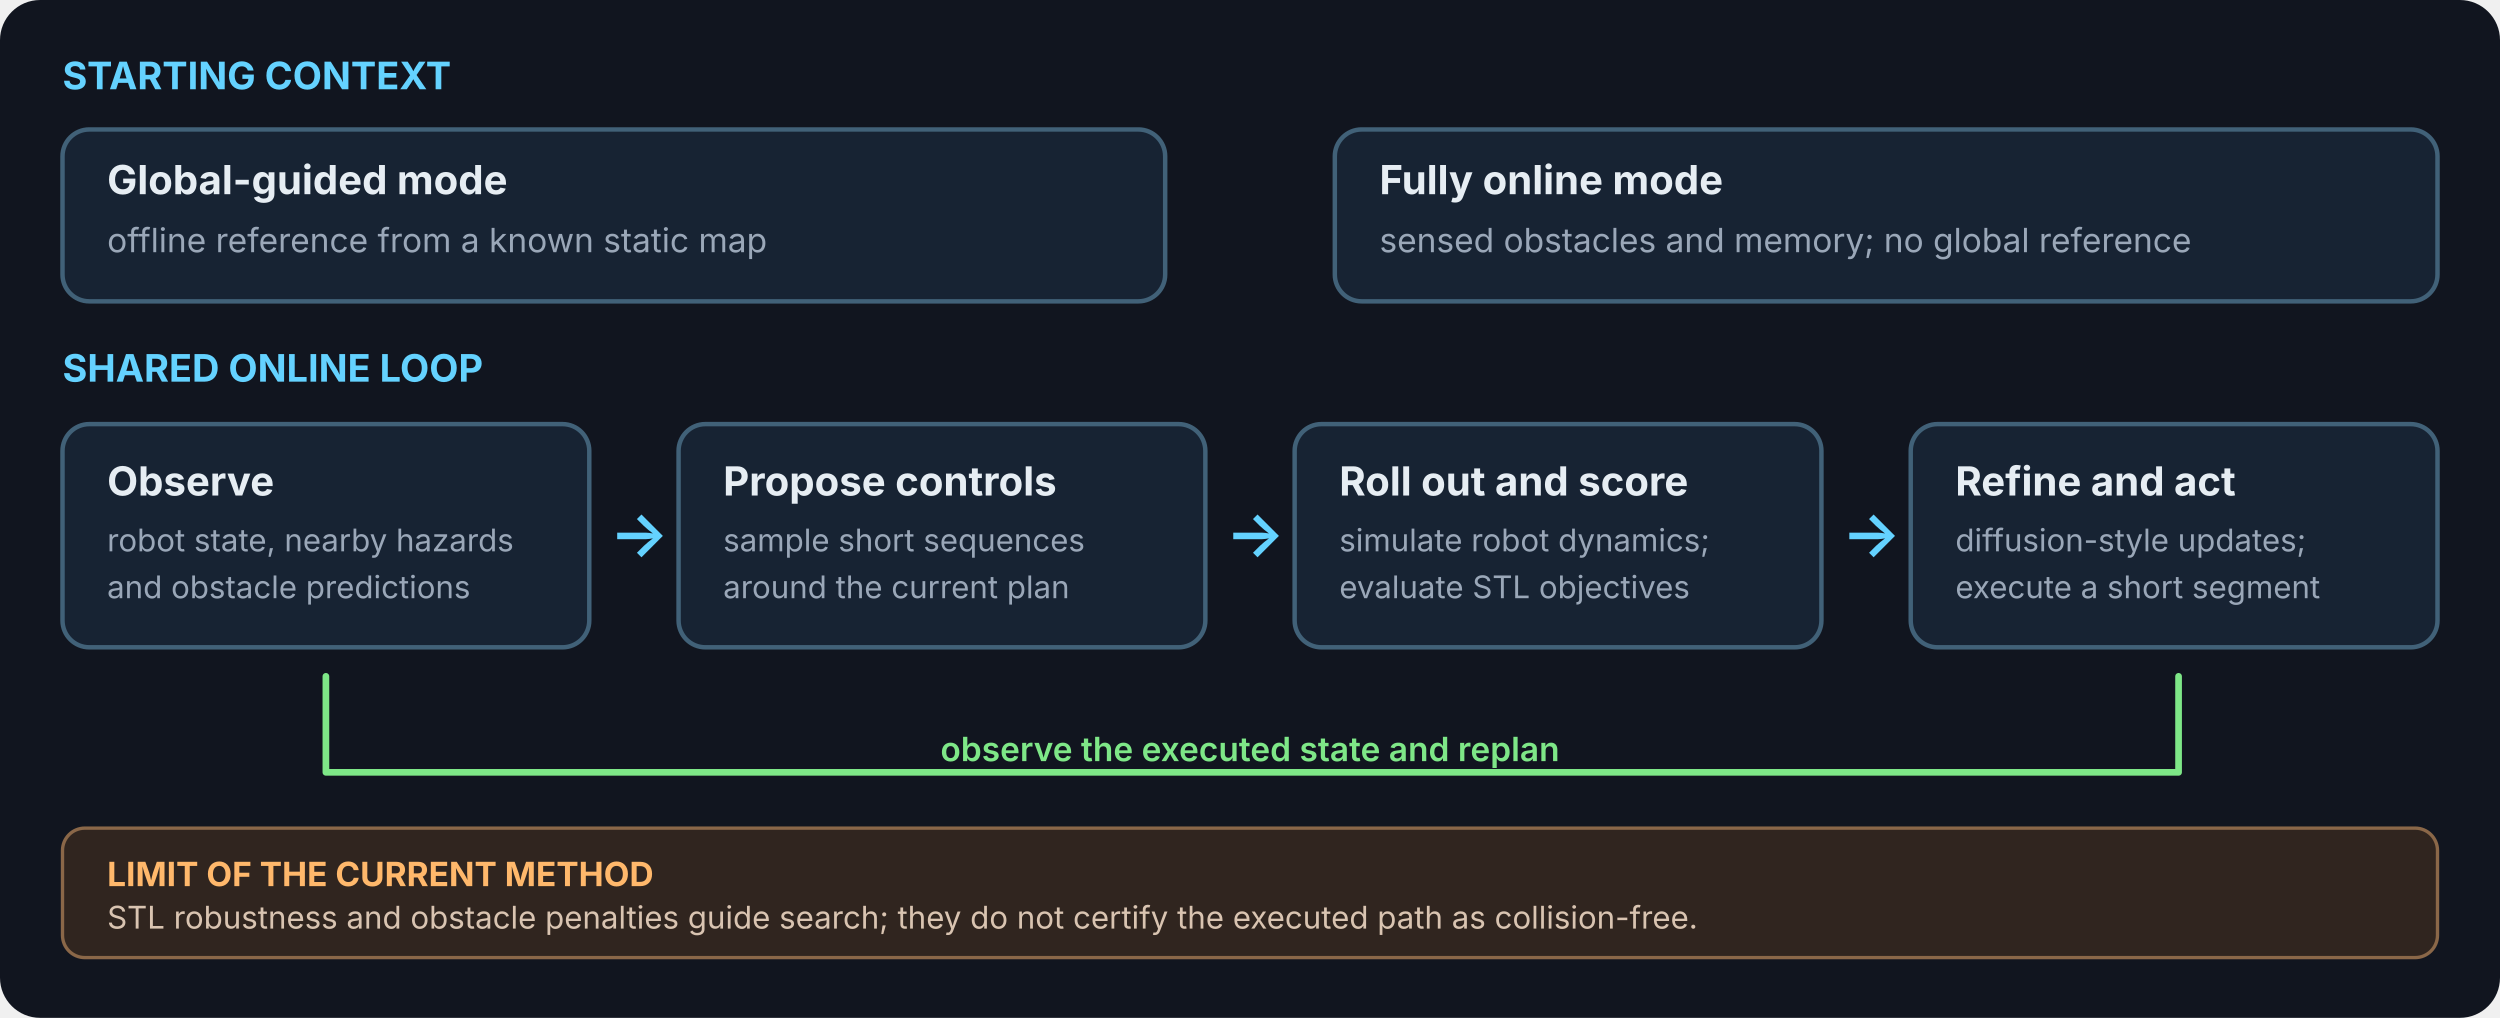
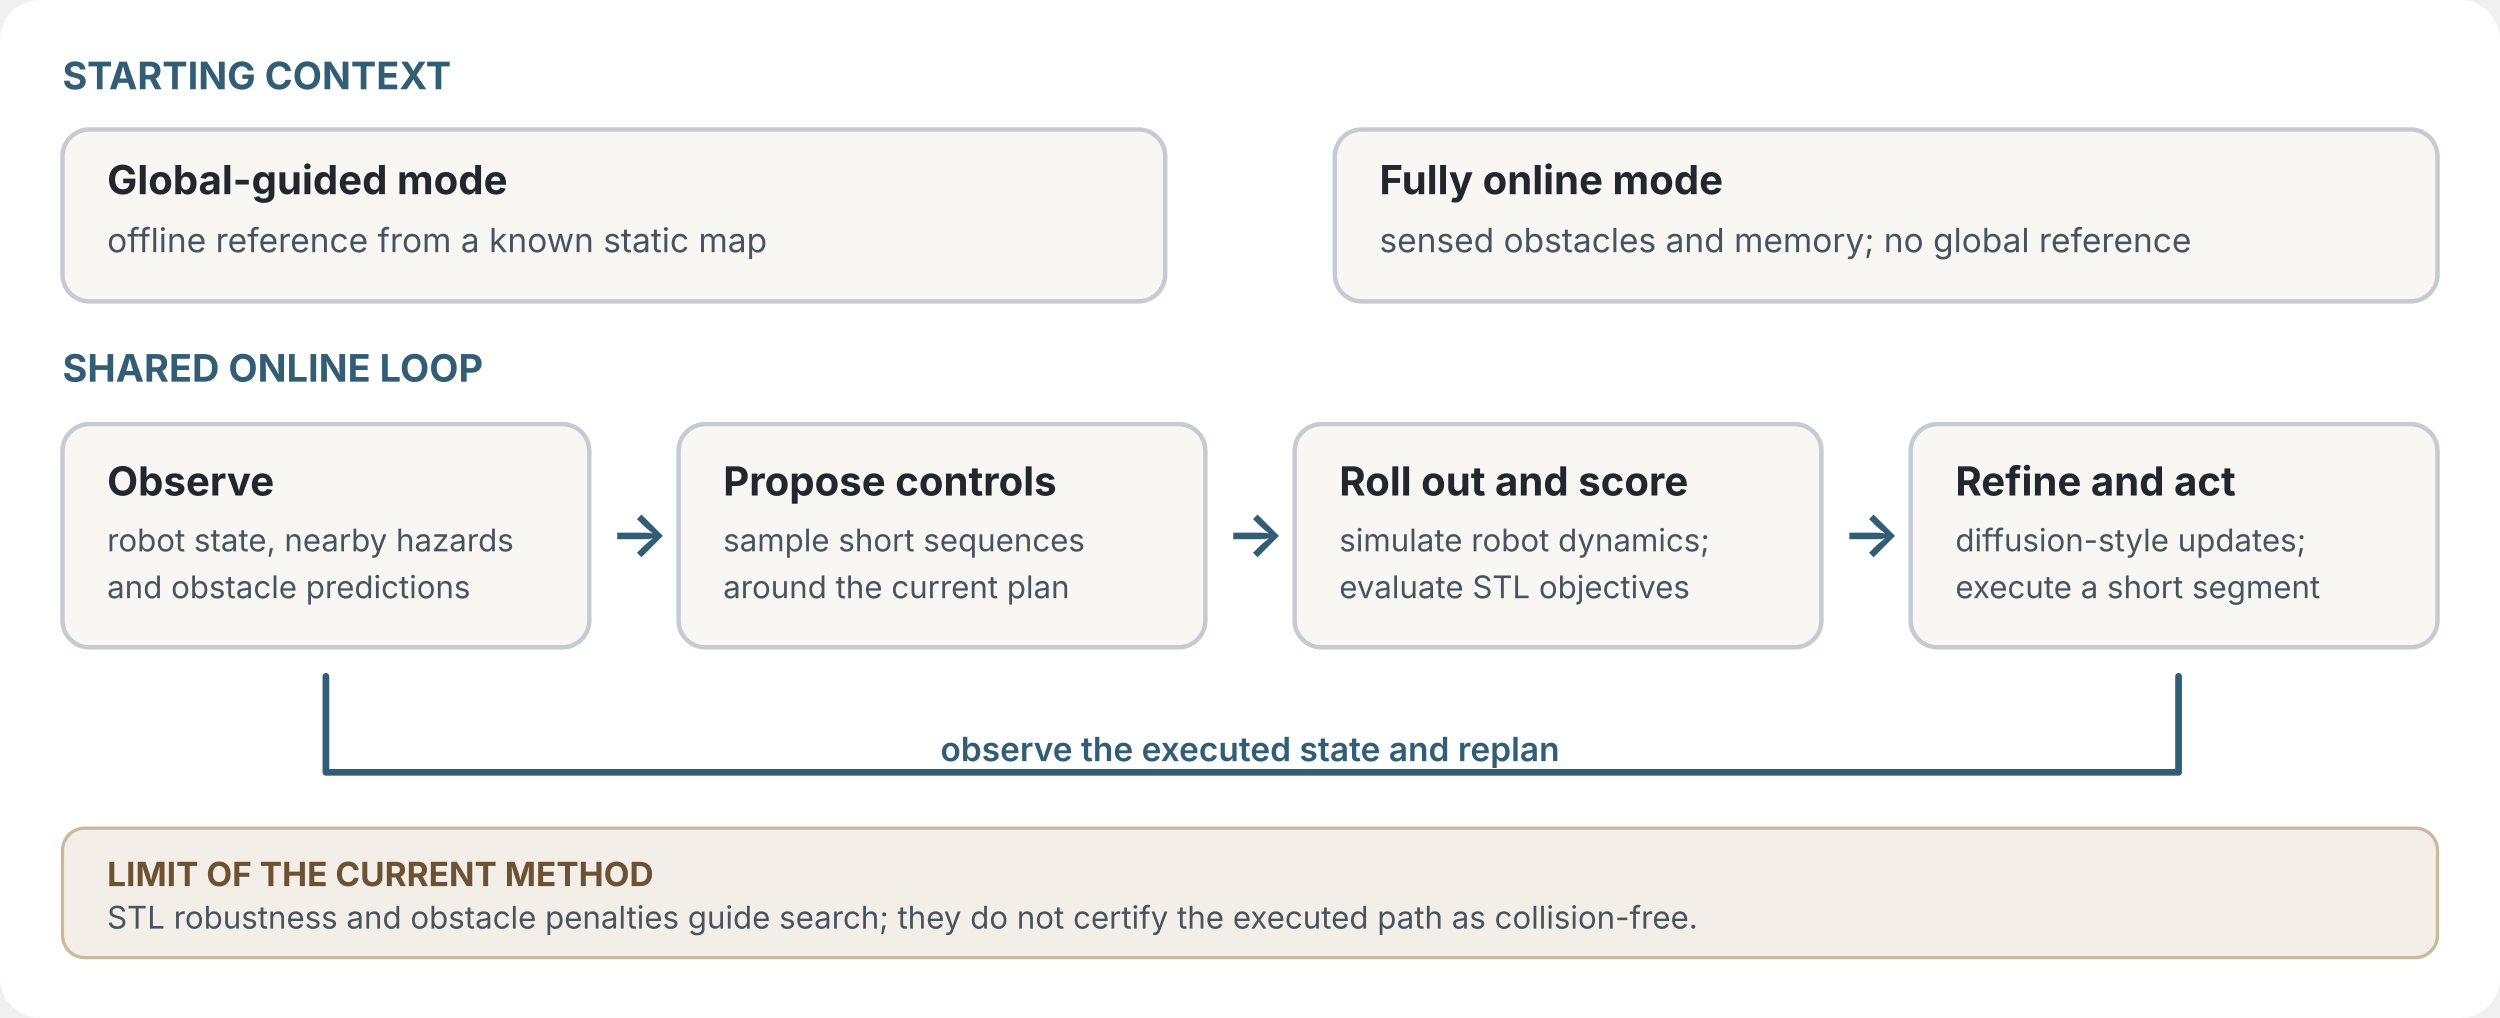
<svg xmlns="http://www.w3.org/2000/svg" viewBox="0 0 1120 456" role="img" aria-labelledby="title desc">
-   <rect width="1120" height="456" rx="18" fill="#11151f" />
+   <rect width="1120" height="456" rx="18" fill="#ffffff" />
  <g font-family="Inter,Arial,sans-serif">
-     <text x="28" y="40" fill="#64d2ff" font-size="17" font-weight="700">STARTING CONTEXT</text>
-     <rect x="28" y="58" width="494" height="77" rx="12" fill="#172333" stroke="#416178" stroke-width="2" />
-     <text x="48" y="87" fill="#e6edf3" font-size="18" font-weight="700">Global-guided mode</text>
-     <text x="48" y="113" fill="#9aa7b8" font-size="15">offline reference from a known static map</text>
-     <rect x="598" y="58" width="494" height="77" rx="12" fill="#172333" stroke="#416178" stroke-width="2" />
-     <text x="618" y="87" fill="#e6edf3" font-size="18" font-weight="700">Fully online mode</text>
-     <text x="618" y="113" fill="#9aa7b8" font-size="15">sensed obstacles and memory; no global reference</text>
-     <text x="28" y="171" fill="#64d2ff" font-size="17" font-weight="700">SHARED ONLINE LOOP</text>
-     <g fill="#172333" stroke="#416178" stroke-width="2">
+     <text x="28" y="40" fill="#315d75" font-size="17" font-weight="700">STARTING CONTEXT</text>
+     <rect x="28" y="58" width="494" height="77" rx="12" fill="#f8f7f4" stroke="#c5cbd0" stroke-width="2" />
+     <text x="48" y="87" fill="#22272d" font-size="18" font-weight="700">Global-guided mode</text>
+     <text x="48" y="113" fill="#48535e" font-size="15">offline reference from a known static map</text>
+     <rect x="598" y="58" width="494" height="77" rx="12" fill="#f8f7f4" stroke="#c5cbd0" stroke-width="2" />
+     <text x="618" y="87" fill="#22272d" font-size="18" font-weight="700">Fully online mode</text>
+     <text x="618" y="113" fill="#48535e" font-size="15">sensed obstacles and memory; no global reference</text>
+     <text x="28" y="171" fill="#315d75" font-size="17" font-weight="700">SHARED ONLINE LOOP</text>
+     <g fill="#f8f7f4" stroke="#c5cbd0" stroke-width="2">
      <rect x="28" y="190" width="236" height="100" rx="12" />
      <rect x="304" y="190" width="236" height="100" rx="12" />
      <rect x="580" y="190" width="236" height="100" rx="12" />
      <rect x="856" y="190" width="236" height="100" rx="12" />
    </g>
-     <g fill="#e6edf3" font-size="18" font-weight="700">
+     <g fill="#22272d" font-size="18" font-weight="700">
      <text x="48" y="222">Observe</text>
      <text x="324" y="222">Propose controls</text>
      <text x="600" y="222">Roll out and score</text>
      <text x="876" y="222">Refine and act</text>
    </g>
-     <g fill="#9aa7b8" font-size="14">
+     <g fill="#48535e" font-size="14">
      <text x="48" y="247">robot state, nearby hazards</text>
      <text x="48" y="268">and obstacle predictions</text>
      <text x="324" y="247">sample short sequences</text>
      <text x="324" y="268">around the current plan</text>
      <text x="600" y="247">simulate robot dynamics;</text>
      <text x="600" y="268">evaluate STL objectives</text>
      <text x="876" y="247">diffusion-style updates;</text>
      <text x="876" y="268">execute a short segment</text>
    </g>
-     <g fill="#64d2ff" font-size="28" font-weight="600">
+     <g fill="#315d75" font-size="28" font-weight="600">
      <text x="273" y="249">→</text>
      <text x="549" y="249">→</text>
      <text x="825" y="249">→</text>
    </g>
-     <path d="M976 303v43H146v-43" fill="none" stroke="#7ee787" stroke-width="3" stroke-linecap="round" stroke-linejoin="round" />
-     <text x="560" y="341" text-anchor="middle" fill="#7ee787" font-size="15" font-weight="600">observe the executed state and replan</text>
-     <rect x="28" y="371" width="1064" height="58" rx="10" fill="#30251f" stroke="#8a6748" stroke-width="1.5" />
-     <text x="48" y="397" fill="#ffb86b" font-size="15" font-weight="700">LIMIT OF THE CURRENT METHOD</text>
-     <text x="48" y="416" fill="#d9c4b1" font-size="14">STL robustness and obstacle penalties guide search; they do not certify the executed path as collision-free.</text>
+     <path d="M976 303v43H146v-43" fill="none" stroke="#315d75" stroke-width="3" stroke-linecap="round" stroke-linejoin="round" />
+     <text x="560" y="341" text-anchor="middle" fill="#315d75" font-size="15" font-weight="600">observe the executed state and replan</text>
+     <rect x="28" y="371" width="1064" height="58" rx="10" fill="#f3efe8" stroke="#cbb99d" stroke-width="1.5" />
+     <text x="48" y="397" fill="#6c5233" font-size="15" font-weight="700">LIMIT OF THE CURRENT METHOD</text>
+     <text x="48" y="416" fill="#48535e" font-size="14">STL robustness and obstacle penalties guide search; they do not certify the executed path as collision-free.</text>
  </g>
</svg>
